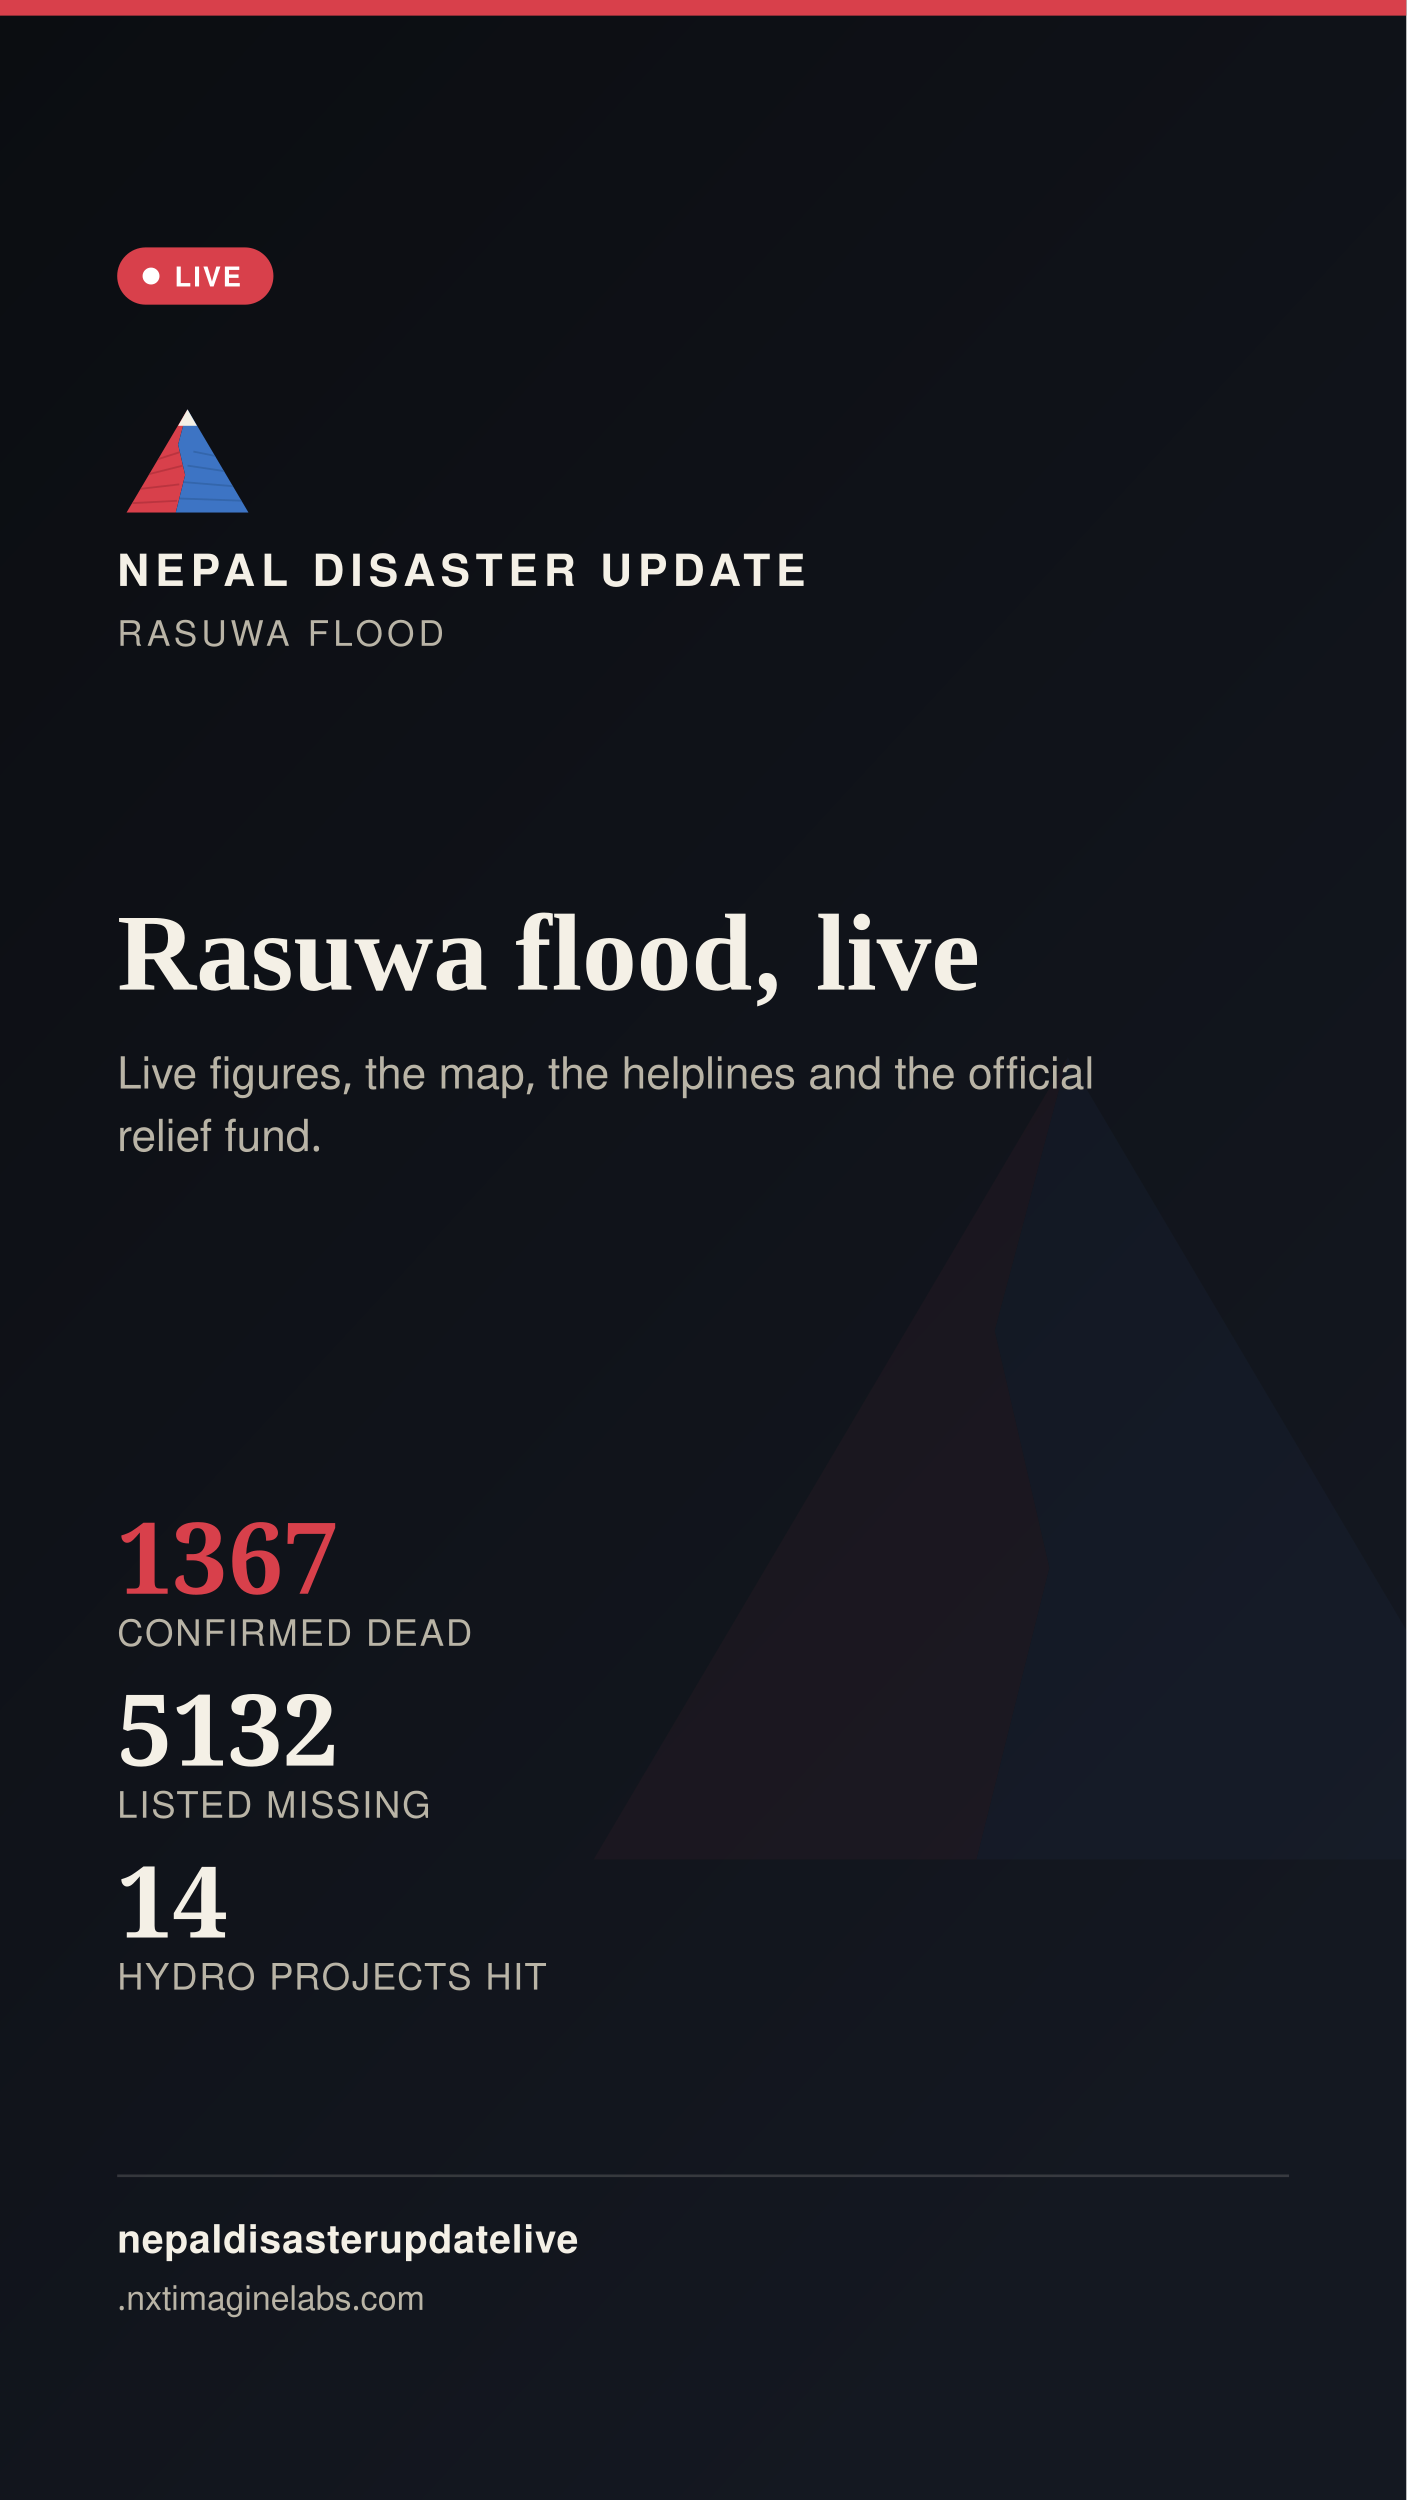
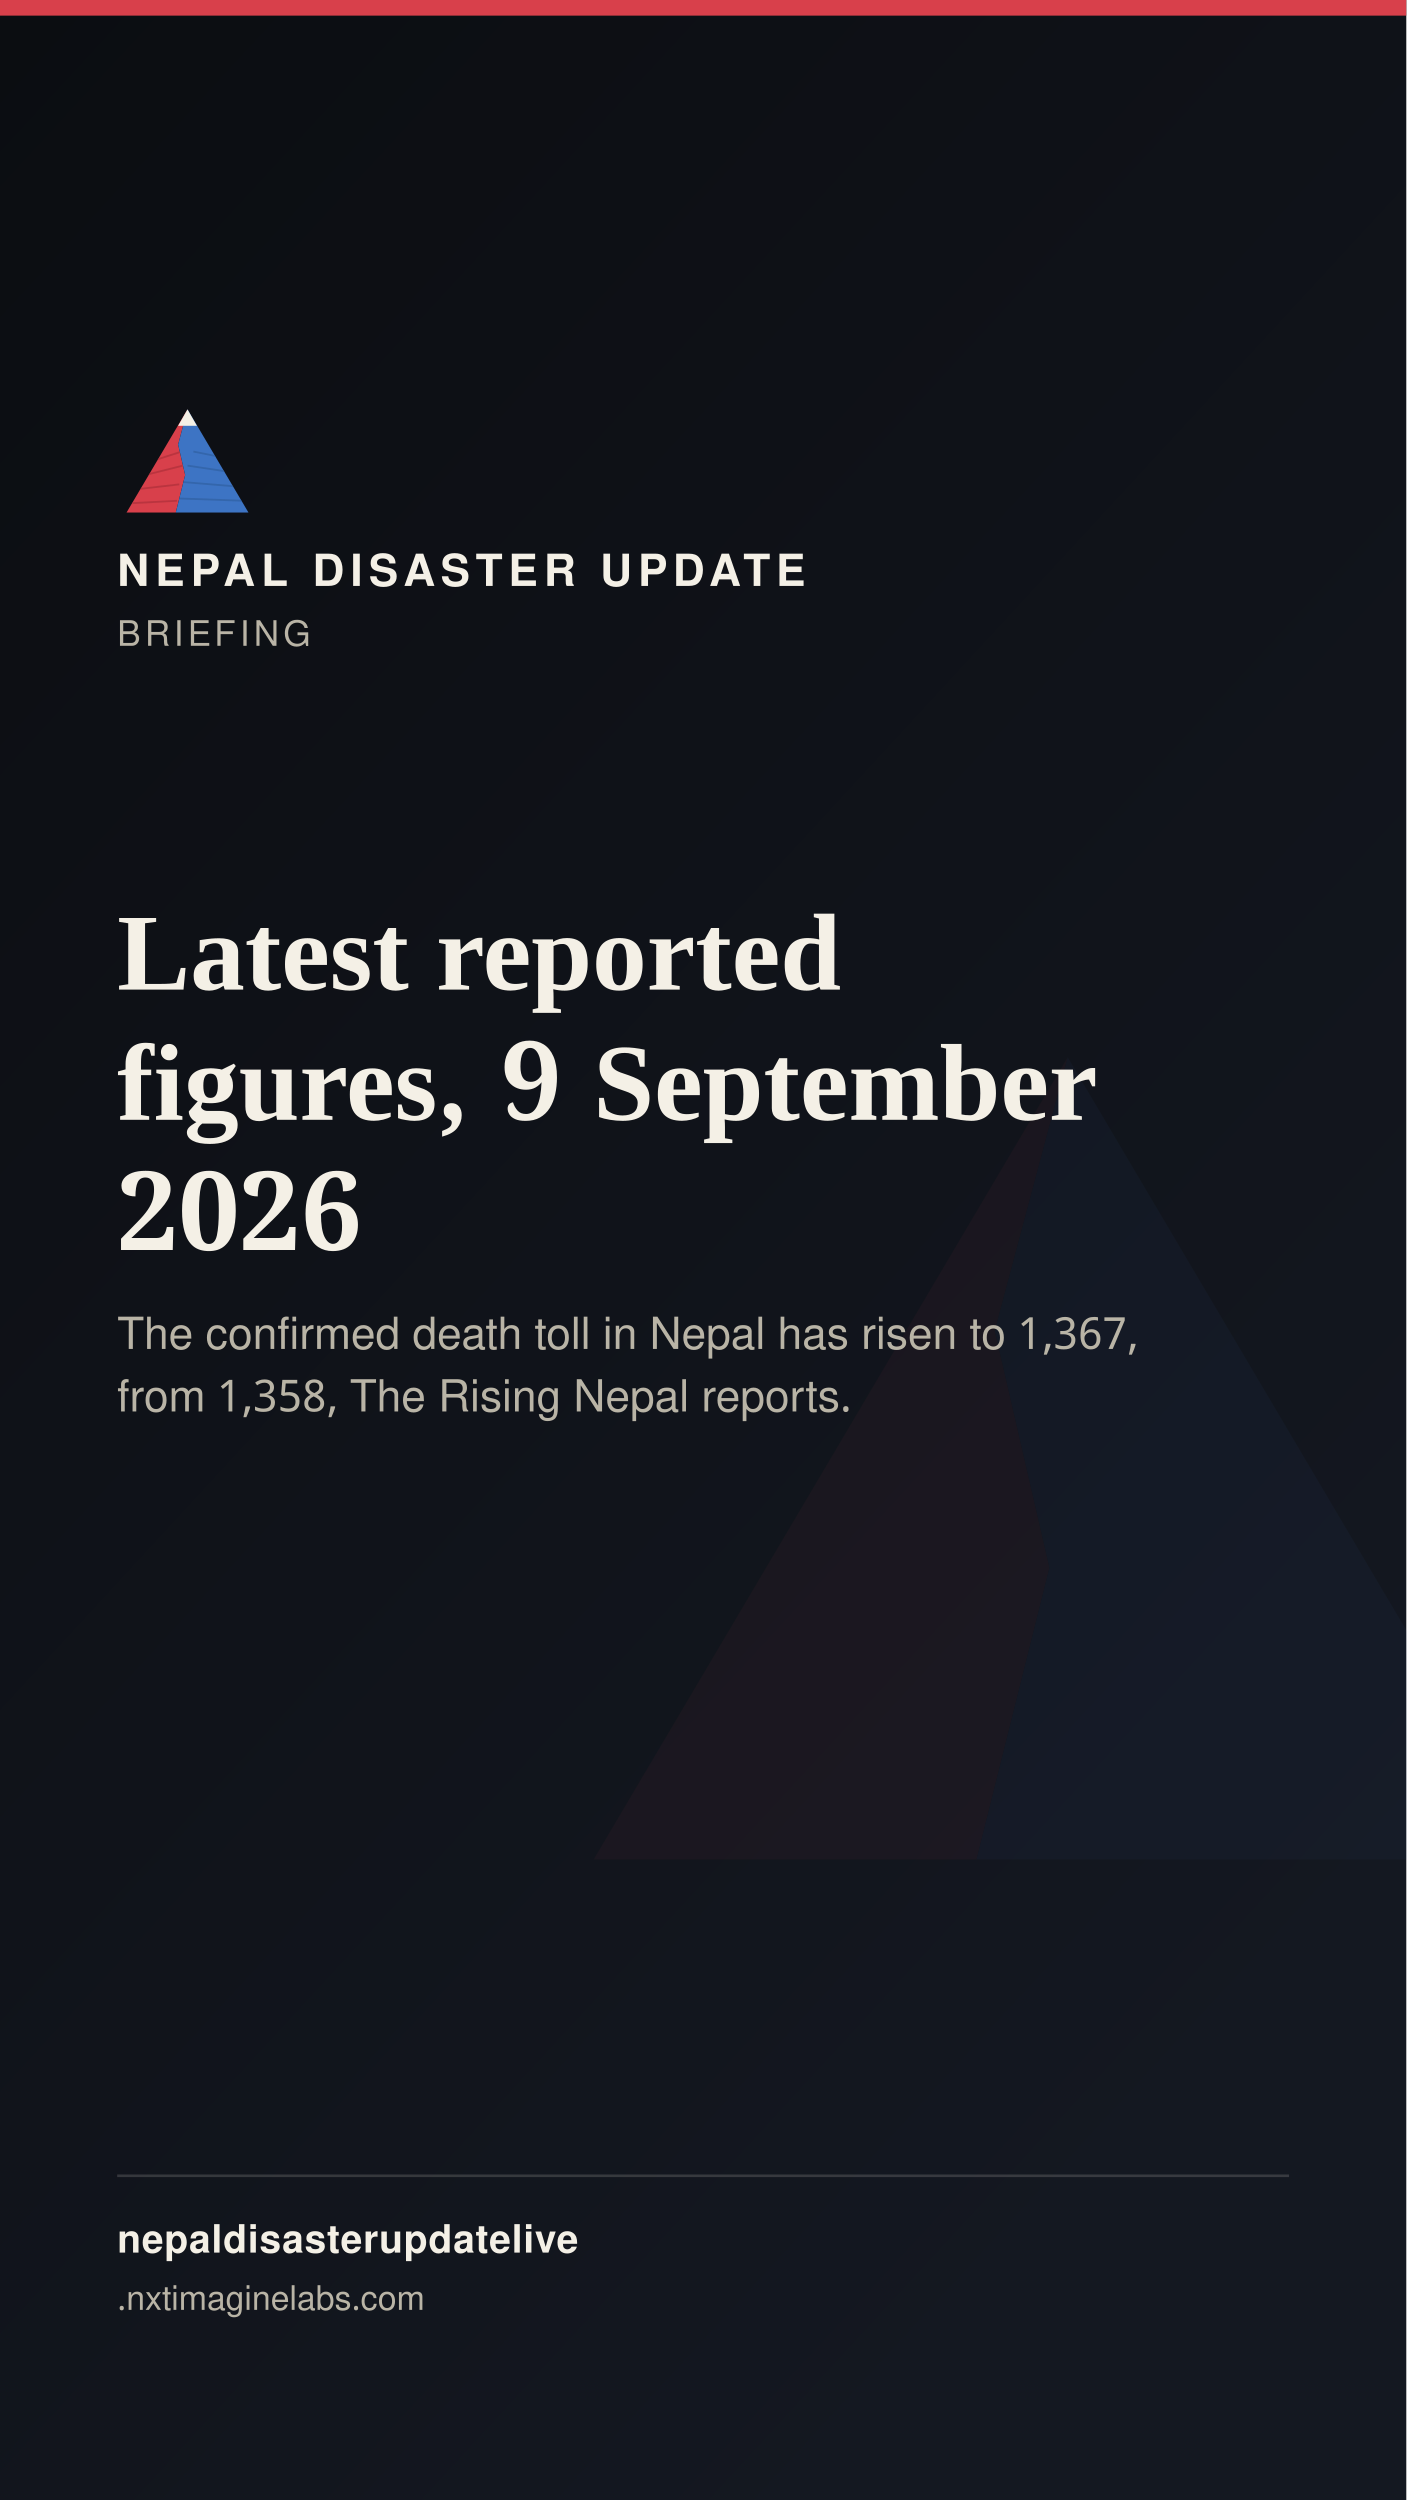
<svg xmlns="http://www.w3.org/2000/svg" width="1080" height="1920" viewBox="0 0 1080 1920">
  <defs>
    <linearGradient id="stbg" x1="0" y1="0" x2="0.6" y2="1">
      <stop offset="0" stop-color="#0B0D11" />
      <stop offset="1" stop-color="#141821" />
    </linearGradient>
  </defs>
  <rect width="1080" height="1920" fill="url(#stbg)" />
  <g transform="translate(400,700) scale(7)" opacity="0.05">
    <polygon points="60,16 52,46 58,72 50,104 8,104" fill="#D8404B" />
    <polygon points="60,16 112,104 50,104 58,72 52,46" fill="#3D74C4" />
  </g>
  <rect x="0" y="0" width="1080" height="12" fill="#D8404B" />
  <g transform="translate(90,300) scale(0.9)">
    <g>
      <defs>
        <clipPath id="ogLs">
          <polygon points="60,16 52,46 58,72 50,104 8,104" />
        </clipPath>
        <clipPath id="ogRs">
          <polygon points="60,16 112,104 50,104 58,72 52,46" />
        </clipPath>
      </defs>
      <polygon points="60,16 52,46 58,72 50,104 8,104" fill="#D8404B" />
      <g clip-path="url(#ogLs)" stroke="#A32A34" stroke-width="1.6" fill="none" opacity="0.55">
        <path d="M30,60 L55,52" />
        <path d="M24,72 L56,64" />
        <path d="M18,84 L53,80" />
        <path d="M13,96 L51,94" />
      </g>
      <polygon points="60,16 112,104 50,104 58,72 52,46" fill="#3D74C4" />
      <g clip-path="url(#ogRs)" stroke="#2A5793" stroke-width="1.6" fill="none" opacity="0.5">
        <path d="M65,52 L95,58" />
        <path d="M60,64 L100,70" />
        <path d="M56,78 L104,82" />
        <path d="M52,92 L108,94" />
      </g>
      <polygon points="60,16 52,30 68,30" fill="#F4F0E6" />
    </g>
  </g>
  <text x="90" y="450" font-family="'Public Sans', 'Noto Sans Devanagari', 'Helvetica Neue', Helvetica, Arial, sans-serif" font-size="34" font-weight="800" letter-spacing="4.6" fill="#F4F0E6">NEPAL DISASTER UPDATE</text>
-   <text x="90" y="496" font-family="'Public Sans', 'Noto Sans Devanagari', 'Helvetica Neue', Helvetica, Arial, sans-serif" font-size="27" letter-spacing="3.2" fill="#B9B4A6">RASUWA FLOOD</text>
-   <g>
-     <rect x="90" y="190" width="120" height="44" rx="22" fill="#D8404B" stroke="none" />
-     <circle cx="116" cy="212" r="6.5" fill="#FFFFFF" />
-     <text x="134" y="220" font-family="'Public Sans', 'Noto Sans Devanagari', 'Helvetica Neue', Helvetica, Arial, sans-serif" font-size="21" font-weight="700" letter-spacing="1.6" fill="#FFFFFF">LIVE</text>
-   </g>
-   <text x="90" y="760" font-family="Newsreader, 'Noto Serif Devanagari', Georgia, 'Times New Roman', serif" font-size="84" font-weight="600" fill="#F4F0E6">Rasuwa flood, live</text>
-   <text x="90" y="836" font-family="'Public Sans', 'Noto Sans Devanagari', 'Helvetica Neue', Helvetica, Arial, sans-serif" font-size="34" fill="#B9B4A6">Live figures, the map, the helplines and the official</text>
-   <text x="90" y="884" font-family="'Public Sans', 'Noto Sans Devanagari', 'Helvetica Neue', Helvetica, Arial, sans-serif" font-size="34" fill="#B9B4A6">relief fund.</text>
-   <g transform="translate(90,1224)">
-     <text x="0" y="0" font-family="Newsreader, 'Noto Serif Devanagari', Georgia, 'Times New Roman', serif" font-size="76" font-weight="600" fill="#D8404B">1367</text>
-     <text x="0" y="40" font-family="'Public Sans', 'Noto Sans Devanagari', 'Helvetica Neue', Helvetica, Arial, sans-serif" font-size="28" letter-spacing="1.4" fill="#B9B4A6">CONFIRMED DEAD</text>
-     <text x="0" y="132" font-family="Newsreader, 'Noto Serif Devanagari', Georgia, 'Times New Roman', serif" font-size="76" font-weight="600" fill="#F4F0E6">5132</text>
-     <text x="0" y="172" font-family="'Public Sans', 'Noto Sans Devanagari', 'Helvetica Neue', Helvetica, Arial, sans-serif" font-size="28" letter-spacing="1.4" fill="#B9B4A6">LISTED MISSING</text>
-     <text x="0" y="264" font-family="Newsreader, 'Noto Serif Devanagari', Georgia, 'Times New Roman', serif" font-size="76" font-weight="600" fill="#F4F0E6">14</text>
-     <text x="0" y="304" font-family="'Public Sans', 'Noto Sans Devanagari', 'Helvetica Neue', Helvetica, Arial, sans-serif" font-size="28" letter-spacing="1.4" fill="#B9B4A6">HYDRO PROJECTS HIT</text>
-   </g>
+   <text x="90" y="496" font-family="'Public Sans', 'Noto Sans Devanagari', 'Helvetica Neue', Helvetica, Arial, sans-serif" font-size="27" letter-spacing="3.2" fill="#B9B4A6">BRIEFING</text>
+   <text x="90" y="760" font-family="Newsreader, 'Noto Serif Devanagari', Georgia, 'Times New Roman', serif" font-size="84" font-weight="600" fill="#F4F0E6">Latest reported</text>
+   <text x="90" y="860" font-family="Newsreader, 'Noto Serif Devanagari', Georgia, 'Times New Roman', serif" font-size="84" font-weight="600" fill="#F4F0E6">figures, 9 September</text>
+   <text x="90" y="960" font-family="Newsreader, 'Noto Serif Devanagari', Georgia, 'Times New Roman', serif" font-size="84" font-weight="600" fill="#F4F0E6">2026</text>
+   <text x="90" y="1036" font-family="'Public Sans', 'Noto Sans Devanagari', 'Helvetica Neue', Helvetica, Arial, sans-serif" font-size="34" fill="#B9B4A6">The confirmed death toll in Nepal has risen to 1,367,</text>
+   <text x="90" y="1084" font-family="'Public Sans', 'Noto Sans Devanagari', 'Helvetica Neue', Helvetica, Arial, sans-serif" font-size="34" fill="#B9B4A6">from 1,358, The Rising Nepal reports.</text>
  <rect x="90" y="1670" width="900" height="2" fill="rgba(244,240,230,0.16)" />
  <text x="90" y="1730" font-family="'Public Sans', 'Noto Sans Devanagari', 'Helvetica Neue', Helvetica, Arial, sans-serif" font-size="30" fill="#F4F0E6" font-weight="700" letter-spacing="0.6">nepaldisasterupdatelive</text>
  <text x="90" y="1774" font-family="'Public Sans', 'Noto Sans Devanagari', 'Helvetica Neue', Helvetica, Arial, sans-serif" font-size="26" fill="#B9B4A6">
    .nxtimaginelabs.com</text>
</svg>
